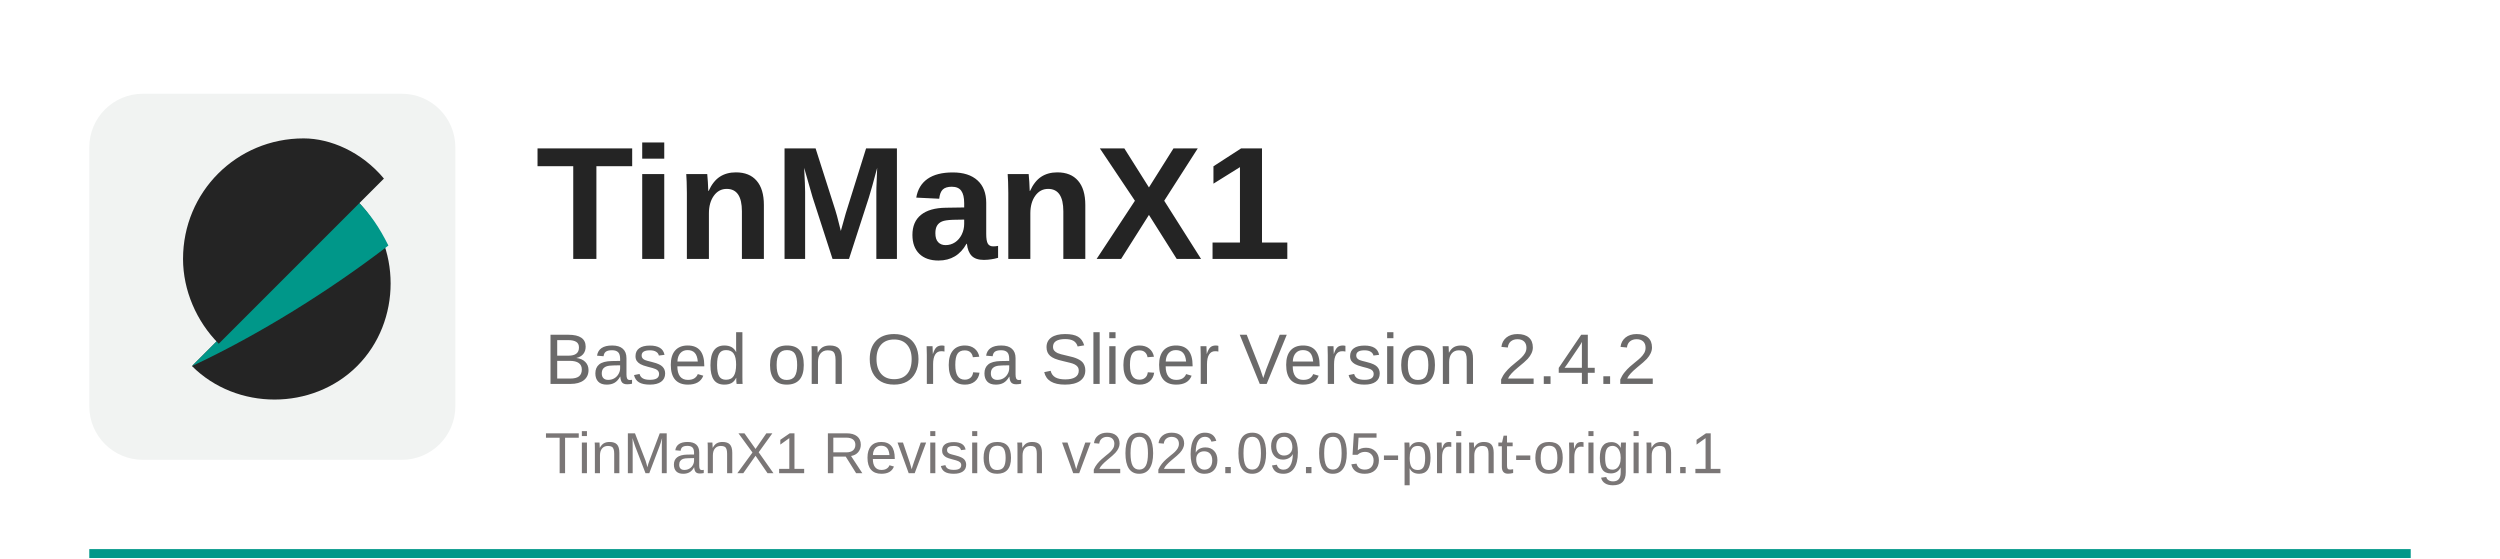
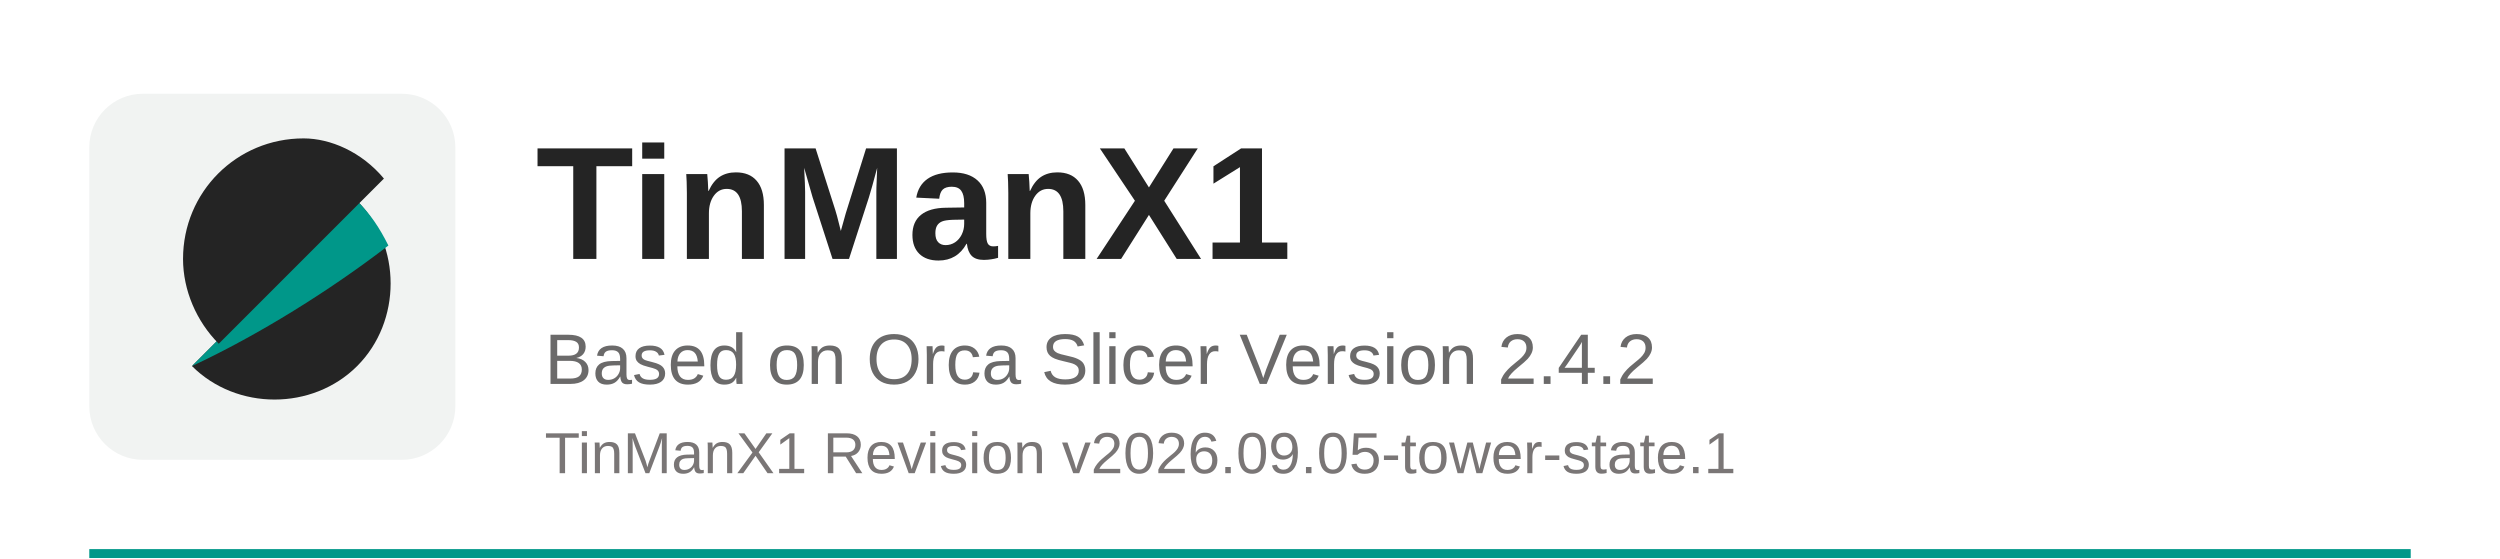
<svg xmlns="http://www.w3.org/2000/svg" width="560" height="125" viewBox="0 0 560 125">
  <rect x="20" y="123" width="520" height="2" fill="#009789" />
  <rect x="20" y="21" width="82" height="82" rx="12" fill="#f1f3f2" />
  <path d="M43 82c10 10 27 10 37 0s10-27 0-37L43 82z" fill="#242424" />
  <path d="M80 45L43 82c15-7 31-17 44-27-2-4-4-7-7-10z" fill="#009789" />
  <path d="M68 31c-15 0-27 12-27 27 0 7 3 14 8 19l37-37c-5-6-12-9-18-9z" fill="#242424" />
  <text x="120" y="58" font-family="Arial, Helvetica, sans-serif" font-size="36" font-weight="700" fill="#242424">TinManX1</text>
  <text x="122" y="86" font-family="Arial, Helvetica, sans-serif" font-size="16" fill="#6b6a6a">Based on Orca Slicer Version 2.4.2</text>
-   <text x="122" y="106" font-family="Arial, Helvetica, sans-serif" font-size="13" fill="#7a7676">TinManX1 Revision v2026.09.05-print-origin.1</text>
+   <text x="122" y="106" font-family="Arial, Helvetica, sans-serif" font-size="13" fill="#7a7676">TinManX1 Revision v2026.09.05-tower-state.1</text>
</svg>
